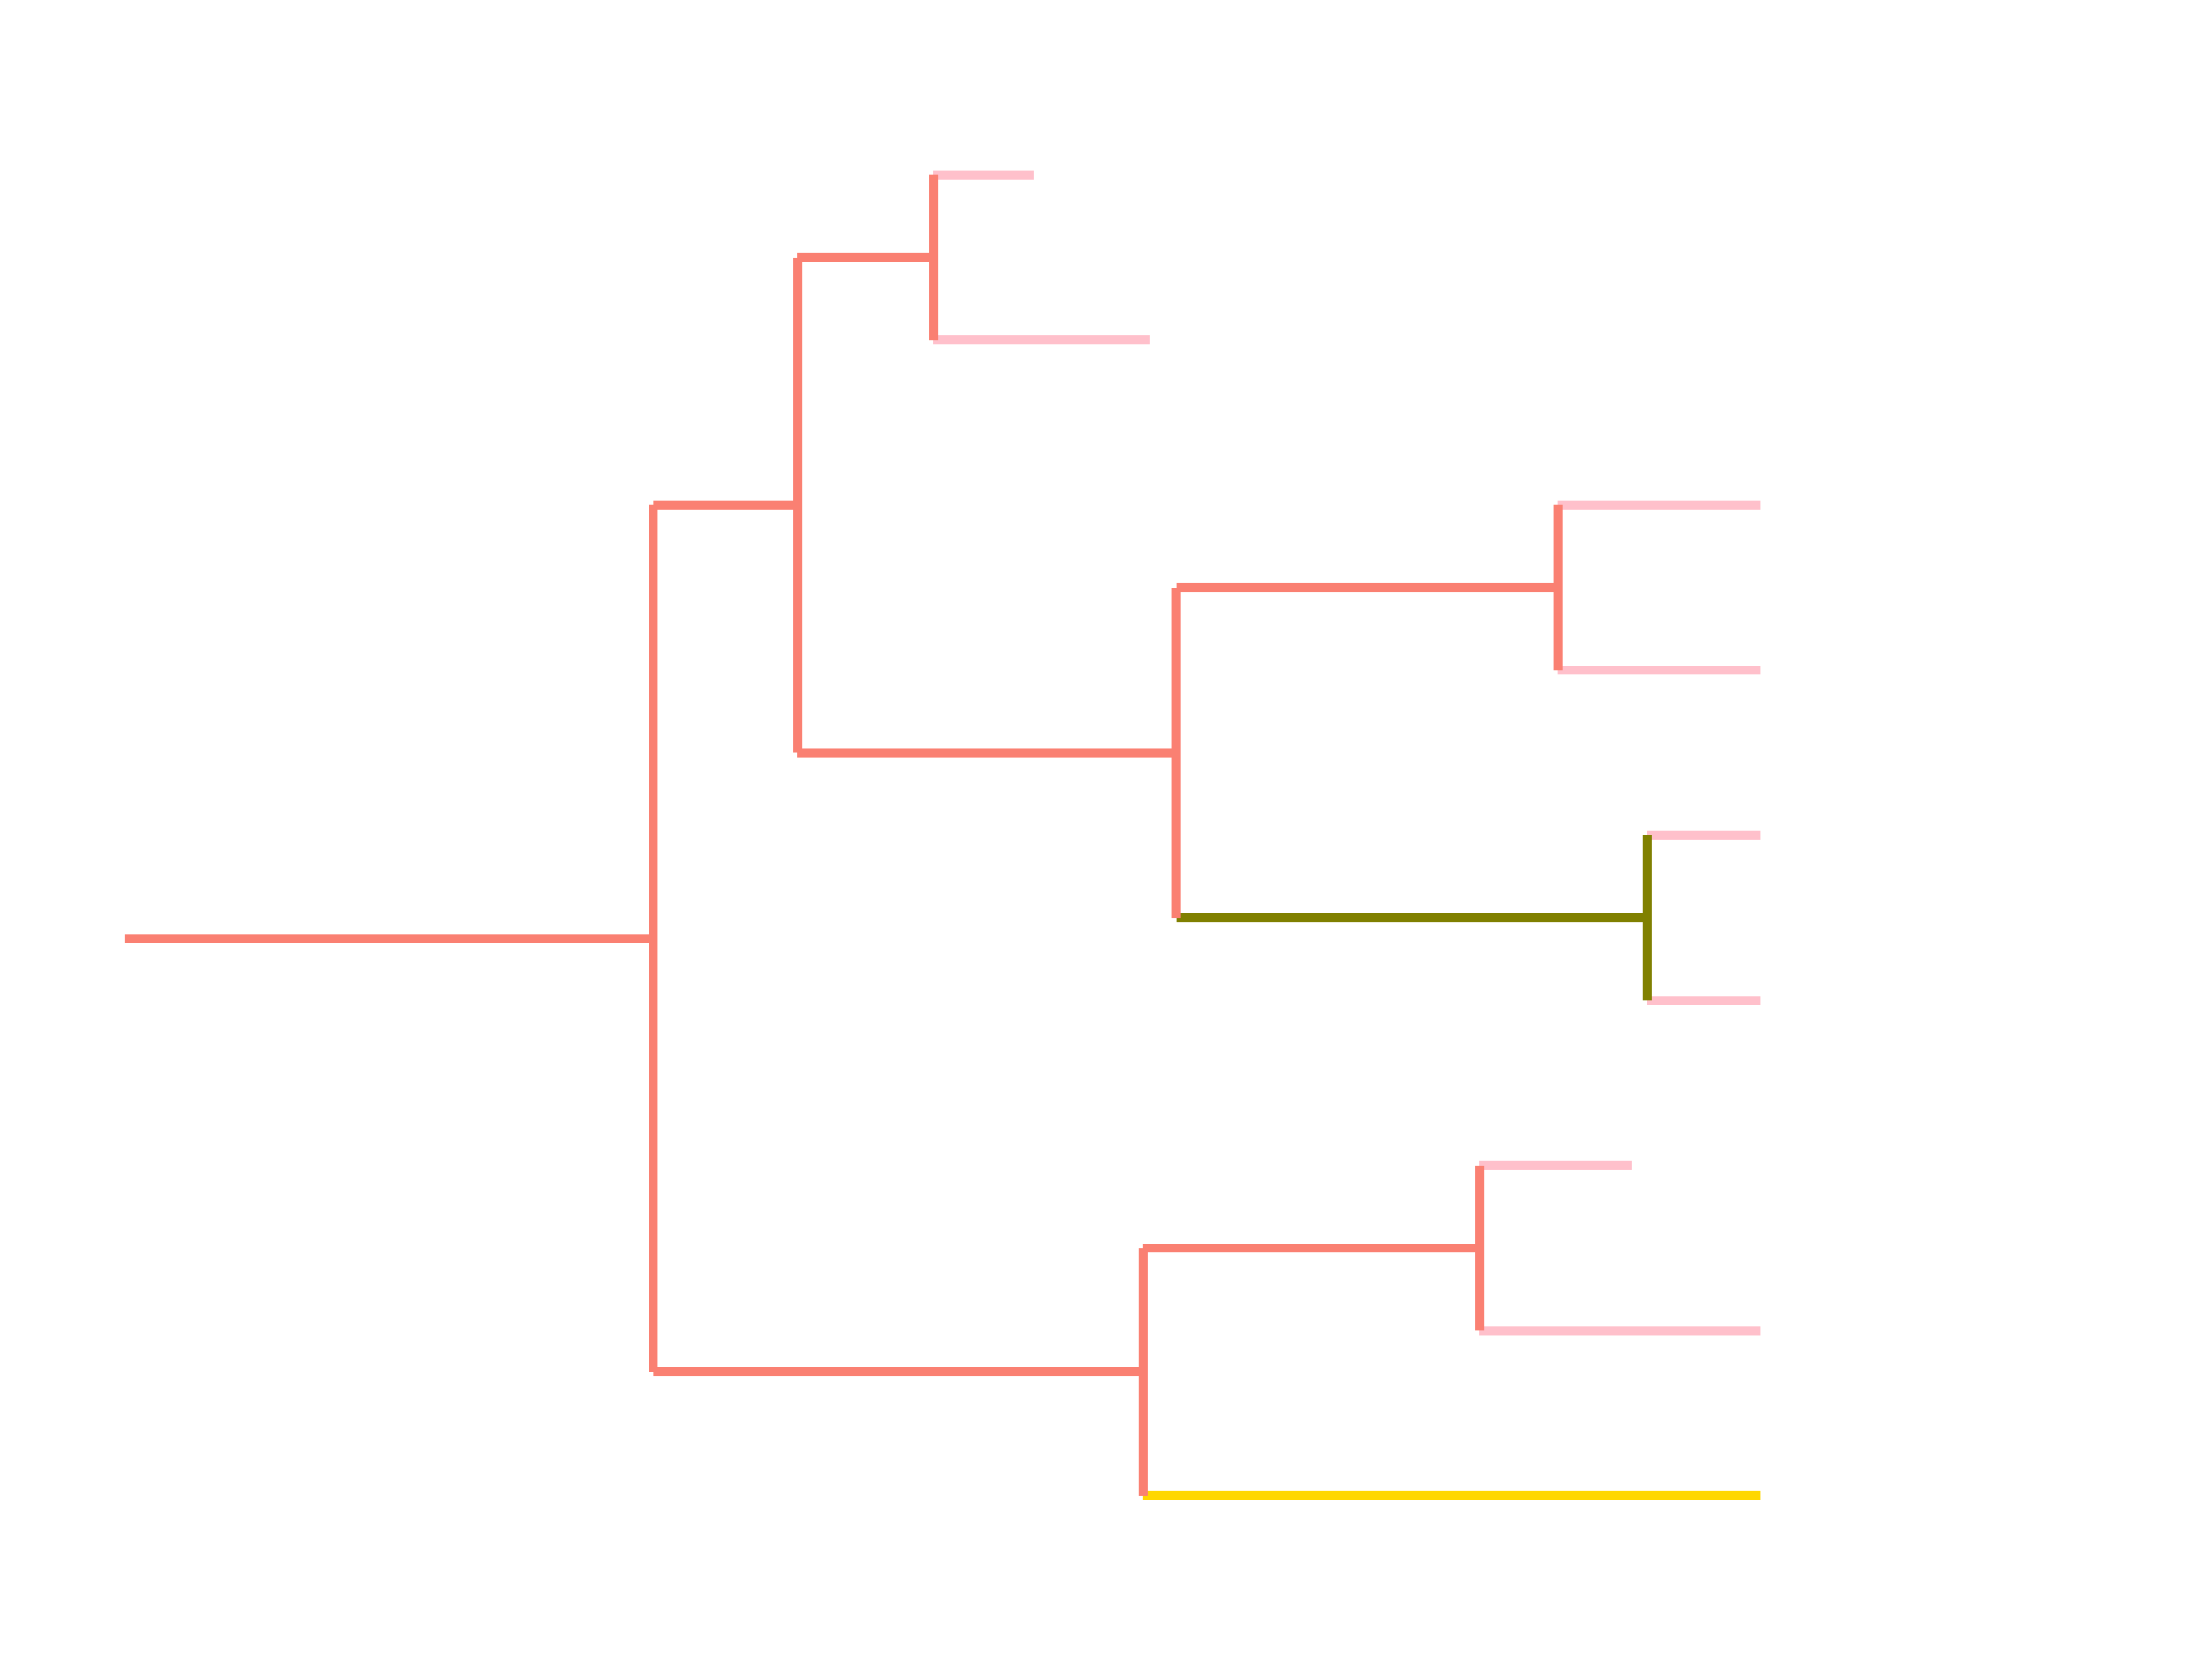
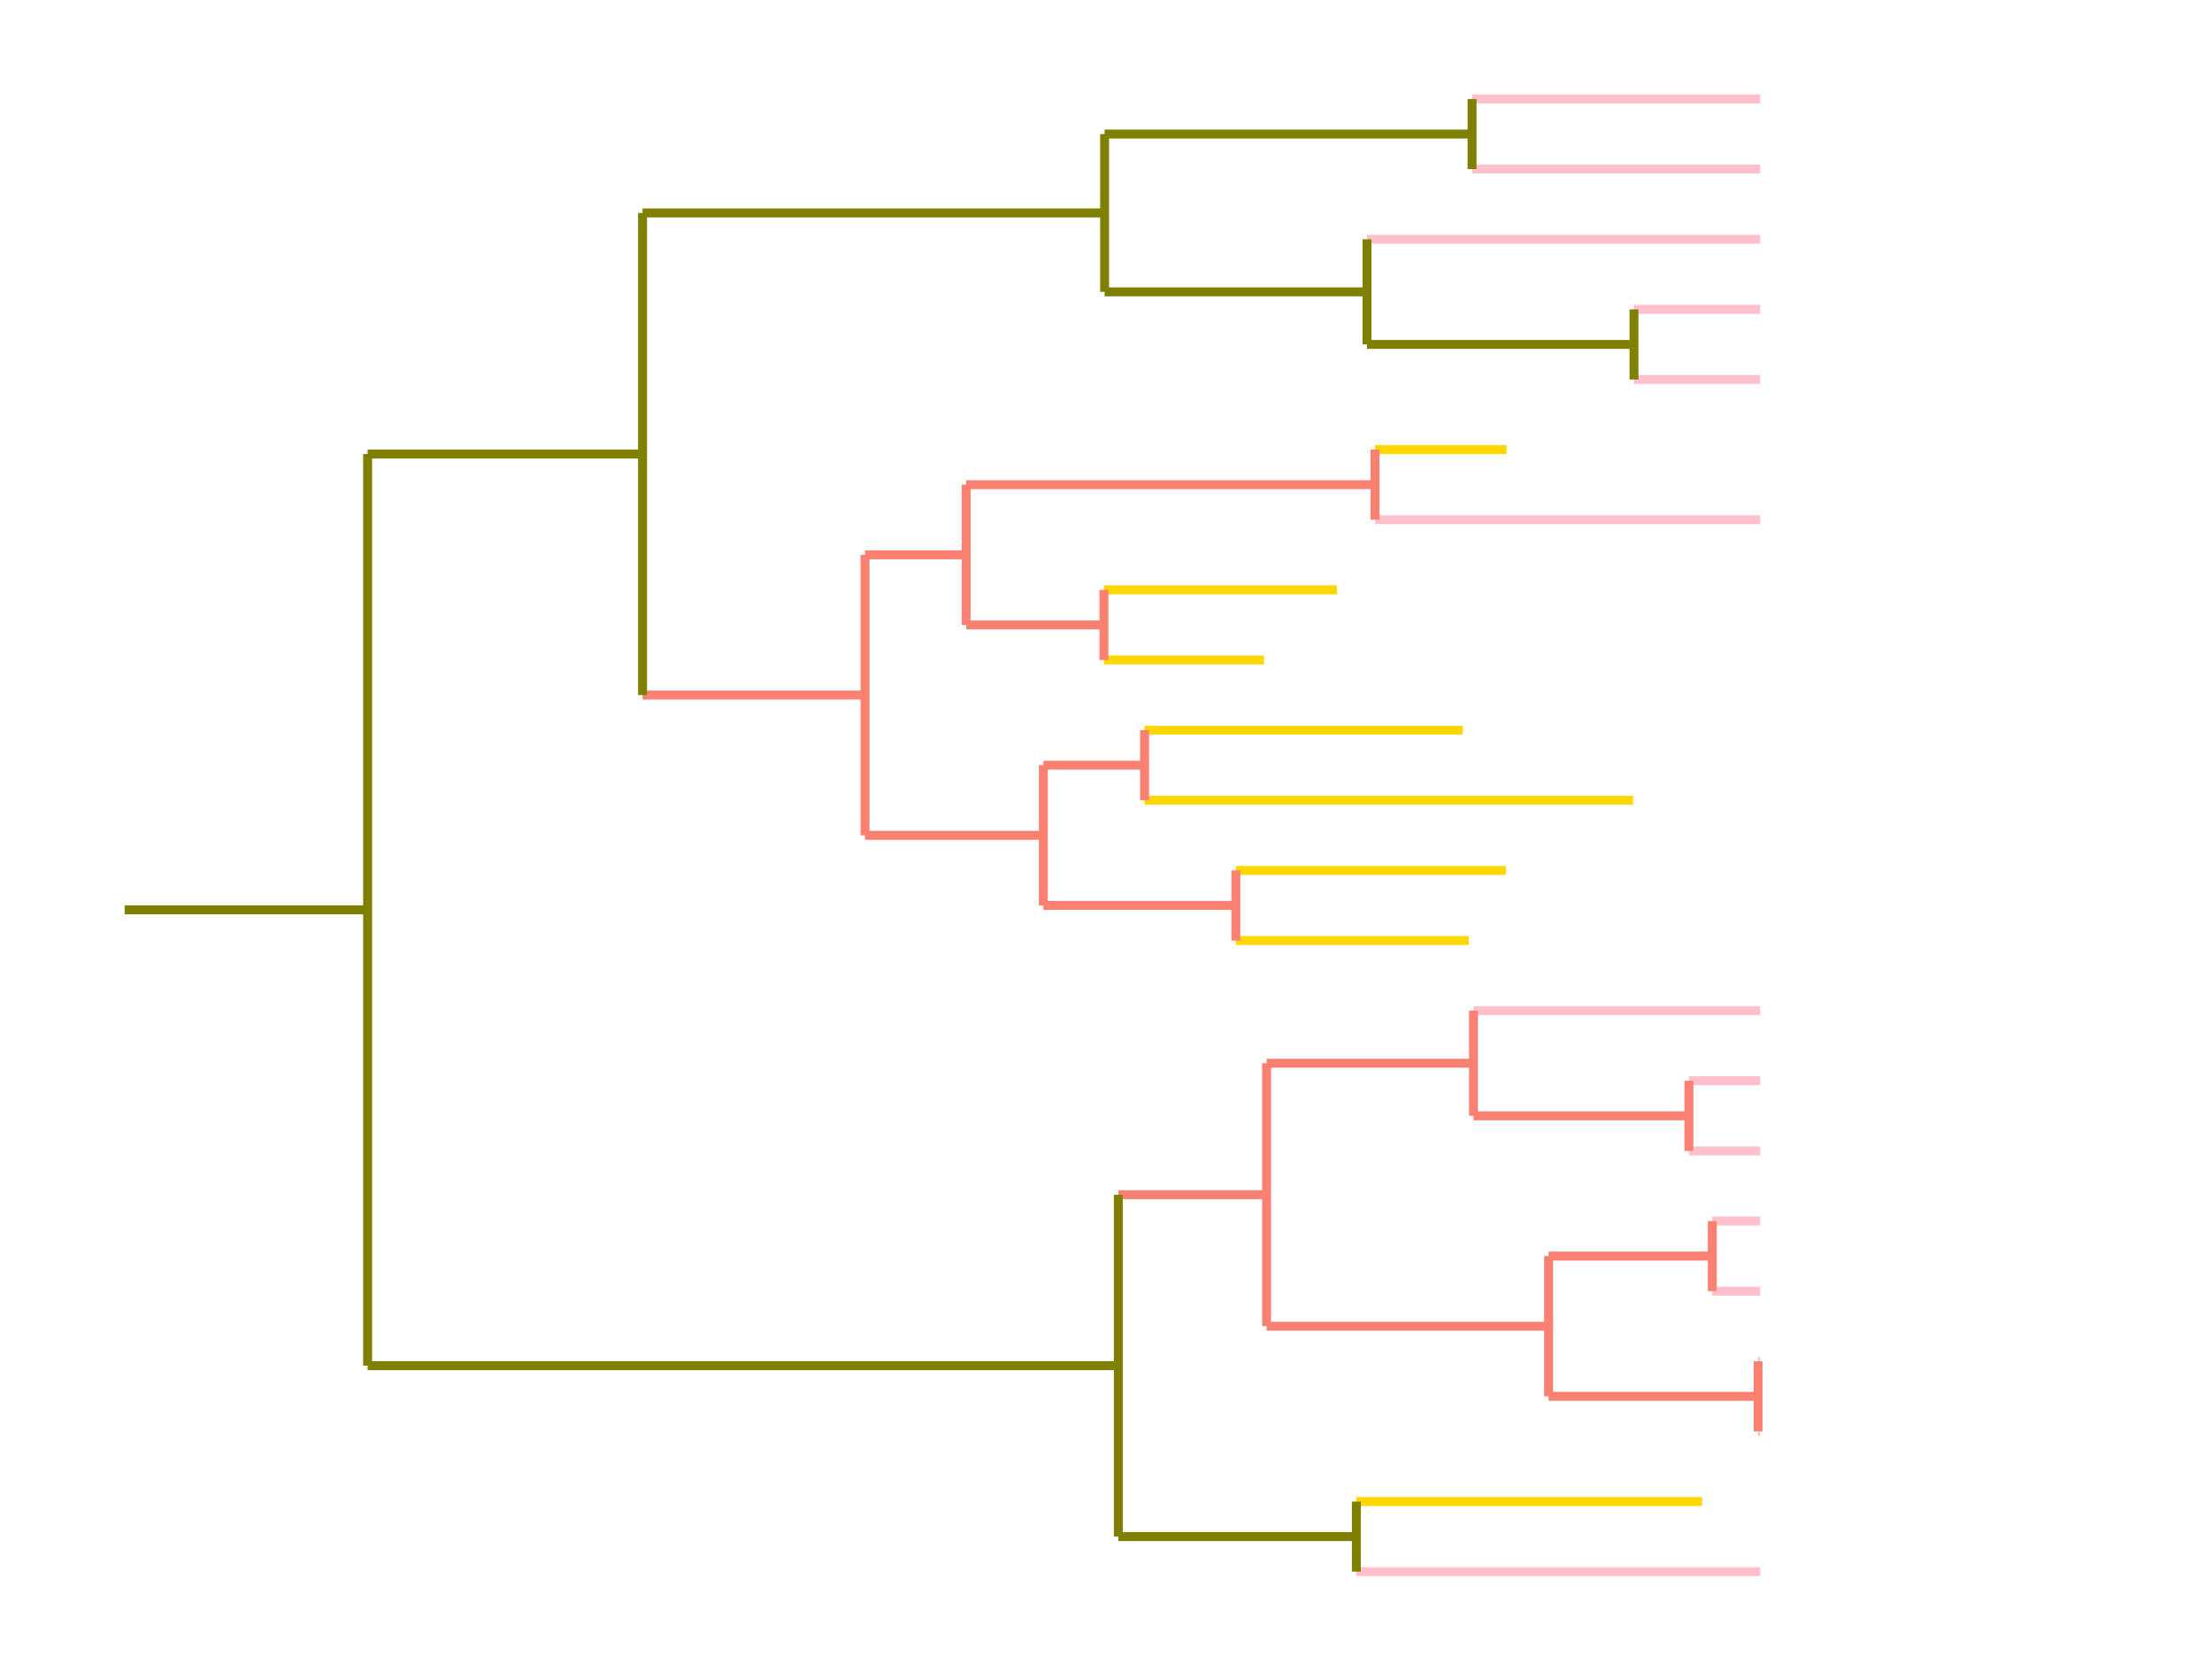
<svg xmlns="http://www.w3.org/2000/svg" height="280.512pt" version="1.1" viewBox="0 0 371.52 280.512" width="371.52pt">
  <defs>
    <style type="text/css">
*{stroke-linecap:butt;stroke-linejoin:round;}
  </style>
  </defs>
  <g id="figure_1">
    <g id="patch_1">
      <path d="M 0 280.512  L 371.52 280.512  L 371.52 0  L 0 0  z " style="fill:none;" />
    </g>
    <g id="axes_1">
      <g id="LineCollection_1">
-         <path clip-path="url(#p5df80bdf05)" d="M 20.935 157.581  L 109.727 157.581  " style="fill:none;stroke:#fa8072;stroke-width:1.5;" />
+         <path clip-path="url(#p55a57840a4)" d="M 20.935 152.767  L 61.745 152.767  " style="fill:none;stroke:#808000;stroke-width:1.5;" />
      </g>
      <g id="LineCollection_2">
-         <path clip-path="url(#p5df80bdf05)" d="M 109.727 84.816  L 133.915 84.816  " style="fill:none;stroke:#fa8072;stroke-width:1.5;" />
+         <path clip-path="url(#p55a57840a4)" d="M 61.745 76.23  L 107.918 76.23  " style="fill:none;stroke:#808000;stroke-width:1.5;" />
      </g>
      <g id="LineCollection_3">
-         <path clip-path="url(#p5df80bdf05)" d="M 133.915 43.236  L 156.794 43.236  " style="fill:none;stroke:#fa8072;stroke-width:1.5;" />
+         <path clip-path="url(#p55a57840a4)" d="M 107.918 35.754  L 185.525 35.754  " style="fill:none;stroke:#808000;stroke-width:1.5;" />
      </g>
      <g id="LineCollection_4">
-         <path clip-path="url(#p5df80bdf05)" d="M 156.794 29.376  L 173.706 29.376  " style="fill:none;stroke:#ffc0cb;stroke-width:1.5;" />
+         <path clip-path="url(#p55a57840a4)" d="M 185.525 22.507  L 247.242 22.507  " style="fill:none;stroke:#808000;stroke-width:1.5;" />
      </g>
      <g id="LineCollection_5">
-         <path clip-path="url(#p5df80bdf05)" d="M 156.794 57.096  L 193.169 57.096  " style="fill:none;stroke:#ffc0cb;stroke-width:1.5;" />
+         <path clip-path="url(#p55a57840a4)" d="M 247.242 16.62  L 295.643 16.62  " style="fill:none;stroke:#ffc0cb;stroke-width:1.5;" />
      </g>
      <g id="LineCollection_6">
-         <path clip-path="url(#p5df80bdf05)" d="M 133.915 126.396  L 197.592 126.396  " style="fill:none;stroke:#fa8072;stroke-width:1.5;" />
+         <path clip-path="url(#p55a57840a4)" d="M 247.242 28.395  L 295.643 28.395  " style="fill:none;stroke:#ffc0cb;stroke-width:1.5;" />
      </g>
      <g id="LineCollection_7">
-         <path clip-path="url(#p5df80bdf05)" d="M 197.592 98.676  L 261.645 98.676  " style="fill:none;stroke:#fa8072;stroke-width:1.5;" />
+         <path clip-path="url(#p55a57840a4)" d="M 185.525 49.001  L 229.601 49.001  " style="fill:none;stroke:#808000;stroke-width:1.5;" />
      </g>
      <g id="LineCollection_8">
-         <path clip-path="url(#p5df80bdf05)" d="M 261.645 84.816  L 295.643 84.816  " style="fill:none;stroke:#ffc0cb;stroke-width:1.5;" />
+         <path clip-path="url(#p55a57840a4)" d="M 229.601 40.17  L 295.643 40.17  " style="fill:none;stroke:#ffc0cb;stroke-width:1.5;" />
      </g>
      <g id="LineCollection_9">
-         <path clip-path="url(#p5df80bdf05)" d="M 261.645 112.536  L 295.643 112.536  " style="fill:none;stroke:#ffc0cb;stroke-width:1.5;" />
+         <path clip-path="url(#p55a57840a4)" d="M 229.601 57.832  L 274.438 57.832  " style="fill:none;stroke:#808000;stroke-width:1.5;" />
      </g>
      <g id="LineCollection_10">
-         <path clip-path="url(#p5df80bdf05)" d="M 197.592 154.116  L 276.682 154.116  " style="fill:none;stroke:#808000;stroke-width:1.5;" />
+         <path clip-path="url(#p55a57840a4)" d="M 274.438 51.944  L 295.643 51.944  " style="fill:none;stroke:#ffc0cb;stroke-width:1.5;" />
      </g>
      <g id="LineCollection_11">
-         <path clip-path="url(#p5df80bdf05)" d="M 276.682 140.256  L 295.643 140.256  " style="fill:none;stroke:#ffc0cb;stroke-width:1.5;" />
+         <path clip-path="url(#p55a57840a4)" d="M 274.438 63.719  L 295.643 63.719  " style="fill:none;stroke:#ffc0cb;stroke-width:1.5;" />
      </g>
      <g id="LineCollection_12">
-         <path clip-path="url(#p5df80bdf05)" d="M 276.682 167.976  L 295.643 167.976  " style="fill:none;stroke:#ffc0cb;stroke-width:1.5;" />
+         <path clip-path="url(#p55a57840a4)" d="M 107.918 116.706  L 145.283 116.706  " style="fill:none;stroke:#fa8072;stroke-width:1.5;" />
      </g>
      <g id="LineCollection_13">
-         <path clip-path="url(#p5df80bdf05)" d="M 109.727 230.346  L 191.978 230.346  " style="fill:none;stroke:#fa8072;stroke-width:1.5;" />
+         <path clip-path="url(#p55a57840a4)" d="M 145.283 93.157  L 162.269 93.157  " style="fill:none;stroke:#fa8072;stroke-width:1.5;" />
      </g>
      <g id="LineCollection_14">
-         <path clip-path="url(#p5df80bdf05)" d="M 191.978 209.556  L 248.491 209.556  " style="fill:none;stroke:#fa8072;stroke-width:1.5;" />
+         <path clip-path="url(#p55a57840a4)" d="M 162.269 81.382  L 230.947 81.382  " style="fill:none;stroke:#fa8072;stroke-width:1.5;" />
      </g>
      <g id="LineCollection_15">
-         <path clip-path="url(#p5df80bdf05)" d="M 248.491 195.696  L 274.014 195.696  " style="fill:none;stroke:#ffc0cb;stroke-width:1.5;" />
+         <path clip-path="url(#p55a57840a4)" d="M 230.947 75.494  L 253.019 75.494  " style="fill:none;stroke:#ffd700;stroke-width:1.5;" />
      </g>
      <g id="LineCollection_16">
-         <path clip-path="url(#p5df80bdf05)" d="M 248.491 223.416  L 295.643 223.416  " style="fill:none;stroke:#ffc0cb;stroke-width:1.5;" />
+         <path clip-path="url(#p55a57840a4)" d="M 230.947 87.269  L 295.643 87.269  " style="fill:none;stroke:#ffc0cb;stroke-width:1.5;" />
      </g>
      <g id="LineCollection_17">
-         <path clip-path="url(#p5df80bdf05)" d="M 191.978 251.136  L 295.643 251.136  " style="fill:none;stroke:#ffd700;stroke-width:1.5;" />
+         <path clip-path="url(#p55a57840a4)" d="M 162.269 104.931  L 185.409 104.931  " style="fill:none;stroke:#fa8072;stroke-width:1.5;" />
      </g>
      <g id="LineCollection_18">
-         <path clip-path="url(#p5df80bdf05)" d="M 109.727 230.346  L 109.727 84.816  " style="fill:none;stroke:#fa8072;stroke-width:1.5;" />
+         <path clip-path="url(#p55a57840a4)" d="M 185.409 99.044  L 224.545 99.044  " style="fill:none;stroke:#ffd700;stroke-width:1.5;" />
      </g>
      <g id="LineCollection_19">
-         <path clip-path="url(#p5df80bdf05)" d="M 133.915 126.396  L 133.915 43.236  " style="fill:none;stroke:#fa8072;stroke-width:1.5;" />
+         <path clip-path="url(#p55a57840a4)" d="M 185.409 110.819  L 212.318 110.819  " style="fill:none;stroke:#ffd700;stroke-width:1.5;" />
      </g>
      <g id="LineCollection_20">
-         <path clip-path="url(#p5df80bdf05)" d="M 156.794 57.096  L 156.794 29.376  " style="fill:none;stroke:#fa8072;stroke-width:1.5;" />
+         <path clip-path="url(#p55a57840a4)" d="M 145.283 140.256  L 175.236 140.256  " style="fill:none;stroke:#fa8072;stroke-width:1.5;" />
      </g>
      <g id="LineCollection_21">
-         <path clip-path="url(#p5df80bdf05)" d="M 197.592 154.116  L 197.592 98.676  " style="fill:none;stroke:#fa8072;stroke-width:1.5;" />
+         <path clip-path="url(#p55a57840a4)" d="M 175.236 128.481  L 192.235 128.481  " style="fill:none;stroke:#fa8072;stroke-width:1.5;" />
      </g>
      <g id="LineCollection_22">
-         <path clip-path="url(#p5df80bdf05)" d="M 261.645 112.536  L 261.645 84.816  " style="fill:none;stroke:#fa8072;stroke-width:1.5;" />
+         <path clip-path="url(#p55a57840a4)" d="M 192.235 122.594  L 245.689 122.594  " style="fill:none;stroke:#ffd700;stroke-width:1.5;" />
      </g>
      <g id="LineCollection_23">
-         <path clip-path="url(#p5df80bdf05)" d="M 276.682 167.976  L 276.682 140.256  " style="fill:none;stroke:#808000;stroke-width:1.5;" />
+         <path clip-path="url(#p55a57840a4)" d="M 192.235 134.369  L 274.286 134.369  " style="fill:none;stroke:#ffd700;stroke-width:1.5;" />
      </g>
      <g id="LineCollection_24">
-         <path clip-path="url(#p5df80bdf05)" d="M 191.978 251.136  L 191.978 209.556  " style="fill:none;stroke:#fa8072;stroke-width:1.5;" />
+         <path clip-path="url(#p55a57840a4)" d="M 175.236 152.031  L 207.568 152.031  " style="fill:none;stroke:#fa8072;stroke-width:1.5;" />
      </g>
      <g id="LineCollection_25">
-         <path clip-path="url(#p5df80bdf05)" d="M 248.491 223.416  L 248.491 195.696  " style="fill:none;stroke:#fa8072;stroke-width:1.5;" />
+         <path clip-path="url(#p55a57840a4)" d="M 207.568 146.143  L 252.923 146.143  " style="fill:none;stroke:#ffd700;stroke-width:1.5;" />
+       </g>
+       <g id="LineCollection_26">
+         <path clip-path="url(#p55a57840a4)" d="M 207.568 157.918  L 246.705 157.918  " style="fill:none;stroke:#ffd700;stroke-width:1.5;" />
+       </g>
+       <g id="LineCollection_27">
+         <path clip-path="url(#p55a57840a4)" d="M 61.745 229.303  L 187.827 229.303  " style="fill:none;stroke:#808000;stroke-width:1.5;" />
+       </g>
+       <g id="LineCollection_28">
+         <path clip-path="url(#p55a57840a4)" d="M 187.827 200.602  L 212.729 200.602  " style="fill:none;stroke:#fa8072;stroke-width:1.5;" />
+       </g>
+       <g id="LineCollection_29">
+         <path clip-path="url(#p55a57840a4)" d="M 212.729 178.524  L 247.484 178.524  " style="fill:none;stroke:#fa8072;stroke-width:1.5;" />
+       </g>
+       <g id="LineCollection_30">
+         <path clip-path="url(#p55a57840a4)" d="M 247.484 169.693  L 295.643 169.693  " style="fill:none;stroke:#ffc0cb;stroke-width:1.5;" />
+       </g>
+       <g id="LineCollection_31">
+         <path clip-path="url(#p55a57840a4)" d="M 247.484 187.355  L 283.661 187.355  " style="fill:none;stroke:#fa8072;stroke-width:1.5;" />
+       </g>
+       <g id="LineCollection_32">
+         <path clip-path="url(#p55a57840a4)" d="M 283.661 181.468  L 295.643 181.468  " style="fill:none;stroke:#ffc0cb;stroke-width:1.5;" />
+       </g>
+       <g id="LineCollection_33">
+         <path clip-path="url(#p55a57840a4)" d="M 283.661 193.243  L 295.643 193.243  " style="fill:none;stroke:#ffc0cb;stroke-width:1.5;" />
+       </g>
+       <g id="LineCollection_34">
+         <path clip-path="url(#p55a57840a4)" d="M 212.729 222.68  L 260.093 222.68  " style="fill:none;stroke:#fa8072;stroke-width:1.5;" />
+       </g>
+       <g id="LineCollection_35">
+         <path clip-path="url(#p55a57840a4)" d="M 260.093 210.905  L 287.589 210.905  " style="fill:none;stroke:#fa8072;stroke-width:1.5;" />
+       </g>
+       <g id="LineCollection_36">
+         <path clip-path="url(#p55a57840a4)" d="M 287.589 205.018  L 295.643 205.018  " style="fill:none;stroke:#ffc0cb;stroke-width:1.5;" />
+       </g>
+       <g id="LineCollection_37">
+         <path clip-path="url(#p55a57840a4)" d="M 287.589 216.793  L 295.643 216.793  " style="fill:none;stroke:#ffc0cb;stroke-width:1.5;" />
+       </g>
+       <g id="LineCollection_38">
+         <path clip-path="url(#p55a57840a4)" d="M 260.093 234.455  L 295.284 234.455  " style="fill:none;stroke:#fa8072;stroke-width:1.5;" />
+       </g>
+       <g id="LineCollection_39">
+         <path clip-path="url(#p55a57840a4)" d="M 295.284 228.568  L 295.643 228.568  " style="fill:none;stroke:#ffc0cb;stroke-width:1.5;" />
+       </g>
+       <g id="LineCollection_40">
+         <path clip-path="url(#p55a57840a4)" d="M 295.284 240.342  L 295.643 240.342  " style="fill:none;stroke:#ffc0cb;stroke-width:1.5;" />
+       </g>
+       <g id="LineCollection_41">
+         <path clip-path="url(#p55a57840a4)" d="M 187.827 258.005  L 227.805 258.005  " style="fill:none;stroke:#808000;stroke-width:1.5;" />
+       </g>
+       <g id="LineCollection_42">
+         <path clip-path="url(#p55a57840a4)" d="M 227.805 252.117  L 285.872 252.117  " style="fill:none;stroke:#ffd700;stroke-width:1.5;" />
+       </g>
+       <g id="LineCollection_43">
+         <path clip-path="url(#p55a57840a4)" d="M 227.805 263.892  L 295.643 263.892  " style="fill:none;stroke:#ffc0cb;stroke-width:1.5;" />
+       </g>
+       <g id="LineCollection_44">
+         <path clip-path="url(#p55a57840a4)" d="M 61.745 229.303  L 61.745 76.23  " style="fill:none;stroke:#808000;stroke-width:1.5;" />
+       </g>
+       <g id="LineCollection_45">
+         <path clip-path="url(#p55a57840a4)" d="M 107.918 116.706  L 107.918 35.754  " style="fill:none;stroke:#808000;stroke-width:1.5;" />
+       </g>
+       <g id="LineCollection_46">
+         <path clip-path="url(#p55a57840a4)" d="M 185.525 49.001  L 185.525 22.507  " style="fill:none;stroke:#808000;stroke-width:1.5;" />
+       </g>
+       <g id="LineCollection_47">
+         <path clip-path="url(#p55a57840a4)" d="M 247.242 28.395  L 247.242 16.62  " style="fill:none;stroke:#808000;stroke-width:1.5;" />
+       </g>
+       <g id="LineCollection_48">
+         <path clip-path="url(#p55a57840a4)" d="M 229.601 57.832  L 229.601 40.17  " style="fill:none;stroke:#808000;stroke-width:1.5;" />
+       </g>
+       <g id="LineCollection_49">
+         <path clip-path="url(#p55a57840a4)" d="M 274.438 63.719  L 274.438 51.944  " style="fill:none;stroke:#808000;stroke-width:1.5;" />
+       </g>
+       <g id="LineCollection_50">
+         <path clip-path="url(#p55a57840a4)" d="M 145.283 140.256  L 145.283 93.157  " style="fill:none;stroke:#fa8072;stroke-width:1.5;" />
+       </g>
+       <g id="LineCollection_51">
+         <path clip-path="url(#p55a57840a4)" d="M 162.269 104.931  L 162.269 81.382  " style="fill:none;stroke:#fa8072;stroke-width:1.5;" />
+       </g>
+       <g id="LineCollection_52">
+         <path clip-path="url(#p55a57840a4)" d="M 230.947 87.269  L 230.947 75.494  " style="fill:none;stroke:#fa8072;stroke-width:1.5;" />
+       </g>
+       <g id="LineCollection_53">
+         <path clip-path="url(#p55a57840a4)" d="M 185.409 110.819  L 185.409 99.044  " style="fill:none;stroke:#fa8072;stroke-width:1.5;" />
+       </g>
+       <g id="LineCollection_54">
+         <path clip-path="url(#p55a57840a4)" d="M 175.236 152.031  L 175.236 128.481  " style="fill:none;stroke:#fa8072;stroke-width:1.5;" />
+       </g>
+       <g id="LineCollection_55">
+         <path clip-path="url(#p55a57840a4)" d="M 192.235 134.369  L 192.235 122.594  " style="fill:none;stroke:#fa8072;stroke-width:1.5;" />
+       </g>
+       <g id="LineCollection_56">
+         <path clip-path="url(#p55a57840a4)" d="M 207.568 157.918  L 207.568 146.143  " style="fill:none;stroke:#fa8072;stroke-width:1.5;" />
+       </g>
+       <g id="LineCollection_57">
+         <path clip-path="url(#p55a57840a4)" d="M 187.827 258.005  L 187.827 200.602  " style="fill:none;stroke:#808000;stroke-width:1.5;" />
+       </g>
+       <g id="LineCollection_58">
+         <path clip-path="url(#p55a57840a4)" d="M 212.729 222.68  L 212.729 178.524  " style="fill:none;stroke:#fa8072;stroke-width:1.5;" />
+       </g>
+       <g id="LineCollection_59">
+         <path clip-path="url(#p55a57840a4)" d="M 247.484 187.355  L 247.484 169.693  " style="fill:none;stroke:#fa8072;stroke-width:1.5;" />
+       </g>
+       <g id="LineCollection_60">
+         <path clip-path="url(#p55a57840a4)" d="M 283.661 193.243  L 283.661 181.468  " style="fill:none;stroke:#fa8072;stroke-width:1.5;" />
+       </g>
+       <g id="LineCollection_61">
+         <path clip-path="url(#p55a57840a4)" d="M 260.093 234.455  L 260.093 210.905  " style="fill:none;stroke:#fa8072;stroke-width:1.5;" />
+       </g>
+       <g id="LineCollection_62">
+         <path clip-path="url(#p55a57840a4)" d="M 287.589 216.793  L 287.589 205.018  " style="fill:none;stroke:#fa8072;stroke-width:1.5;" />
+       </g>
+       <g id="LineCollection_63">
+         <path clip-path="url(#p55a57840a4)" d="M 295.284 240.342  L 295.284 228.568  " style="fill:none;stroke:#fa8072;stroke-width:1.5;" />
+       </g>
+       <g id="LineCollection_64">
+         <path clip-path="url(#p55a57840a4)" d="M 227.805 263.892  L 227.805 252.117  " style="fill:none;stroke:#808000;stroke-width:1.5;" />
      </g>
    </g>
  </g>
  <defs>
-     <clipPath id="p5df80bdf05">
+     <clipPath id="p55a57840a4">
      <rect height="266.112" width="357.12" x="7.2" y="7.2" />
    </clipPath>
  </defs>
</svg>
